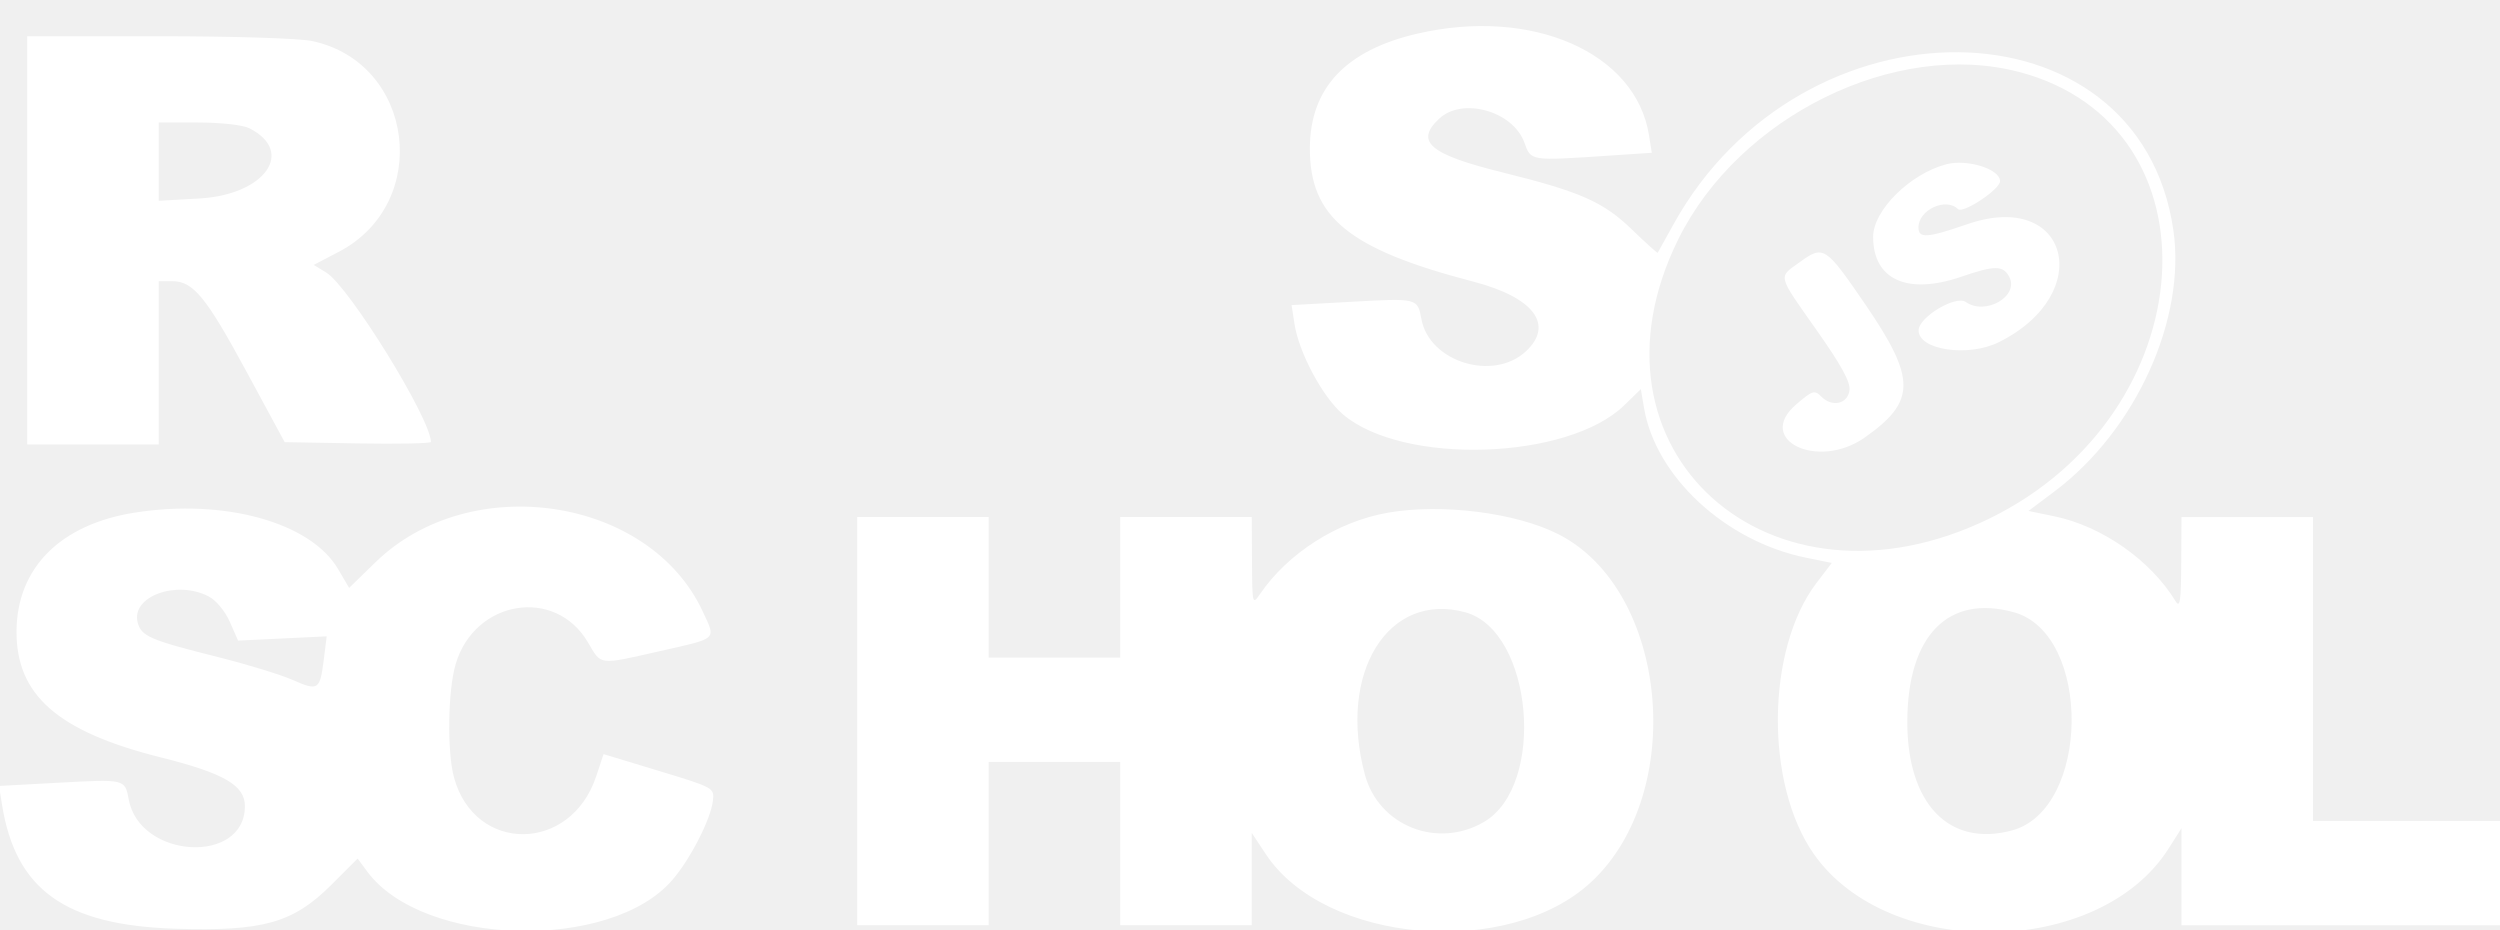
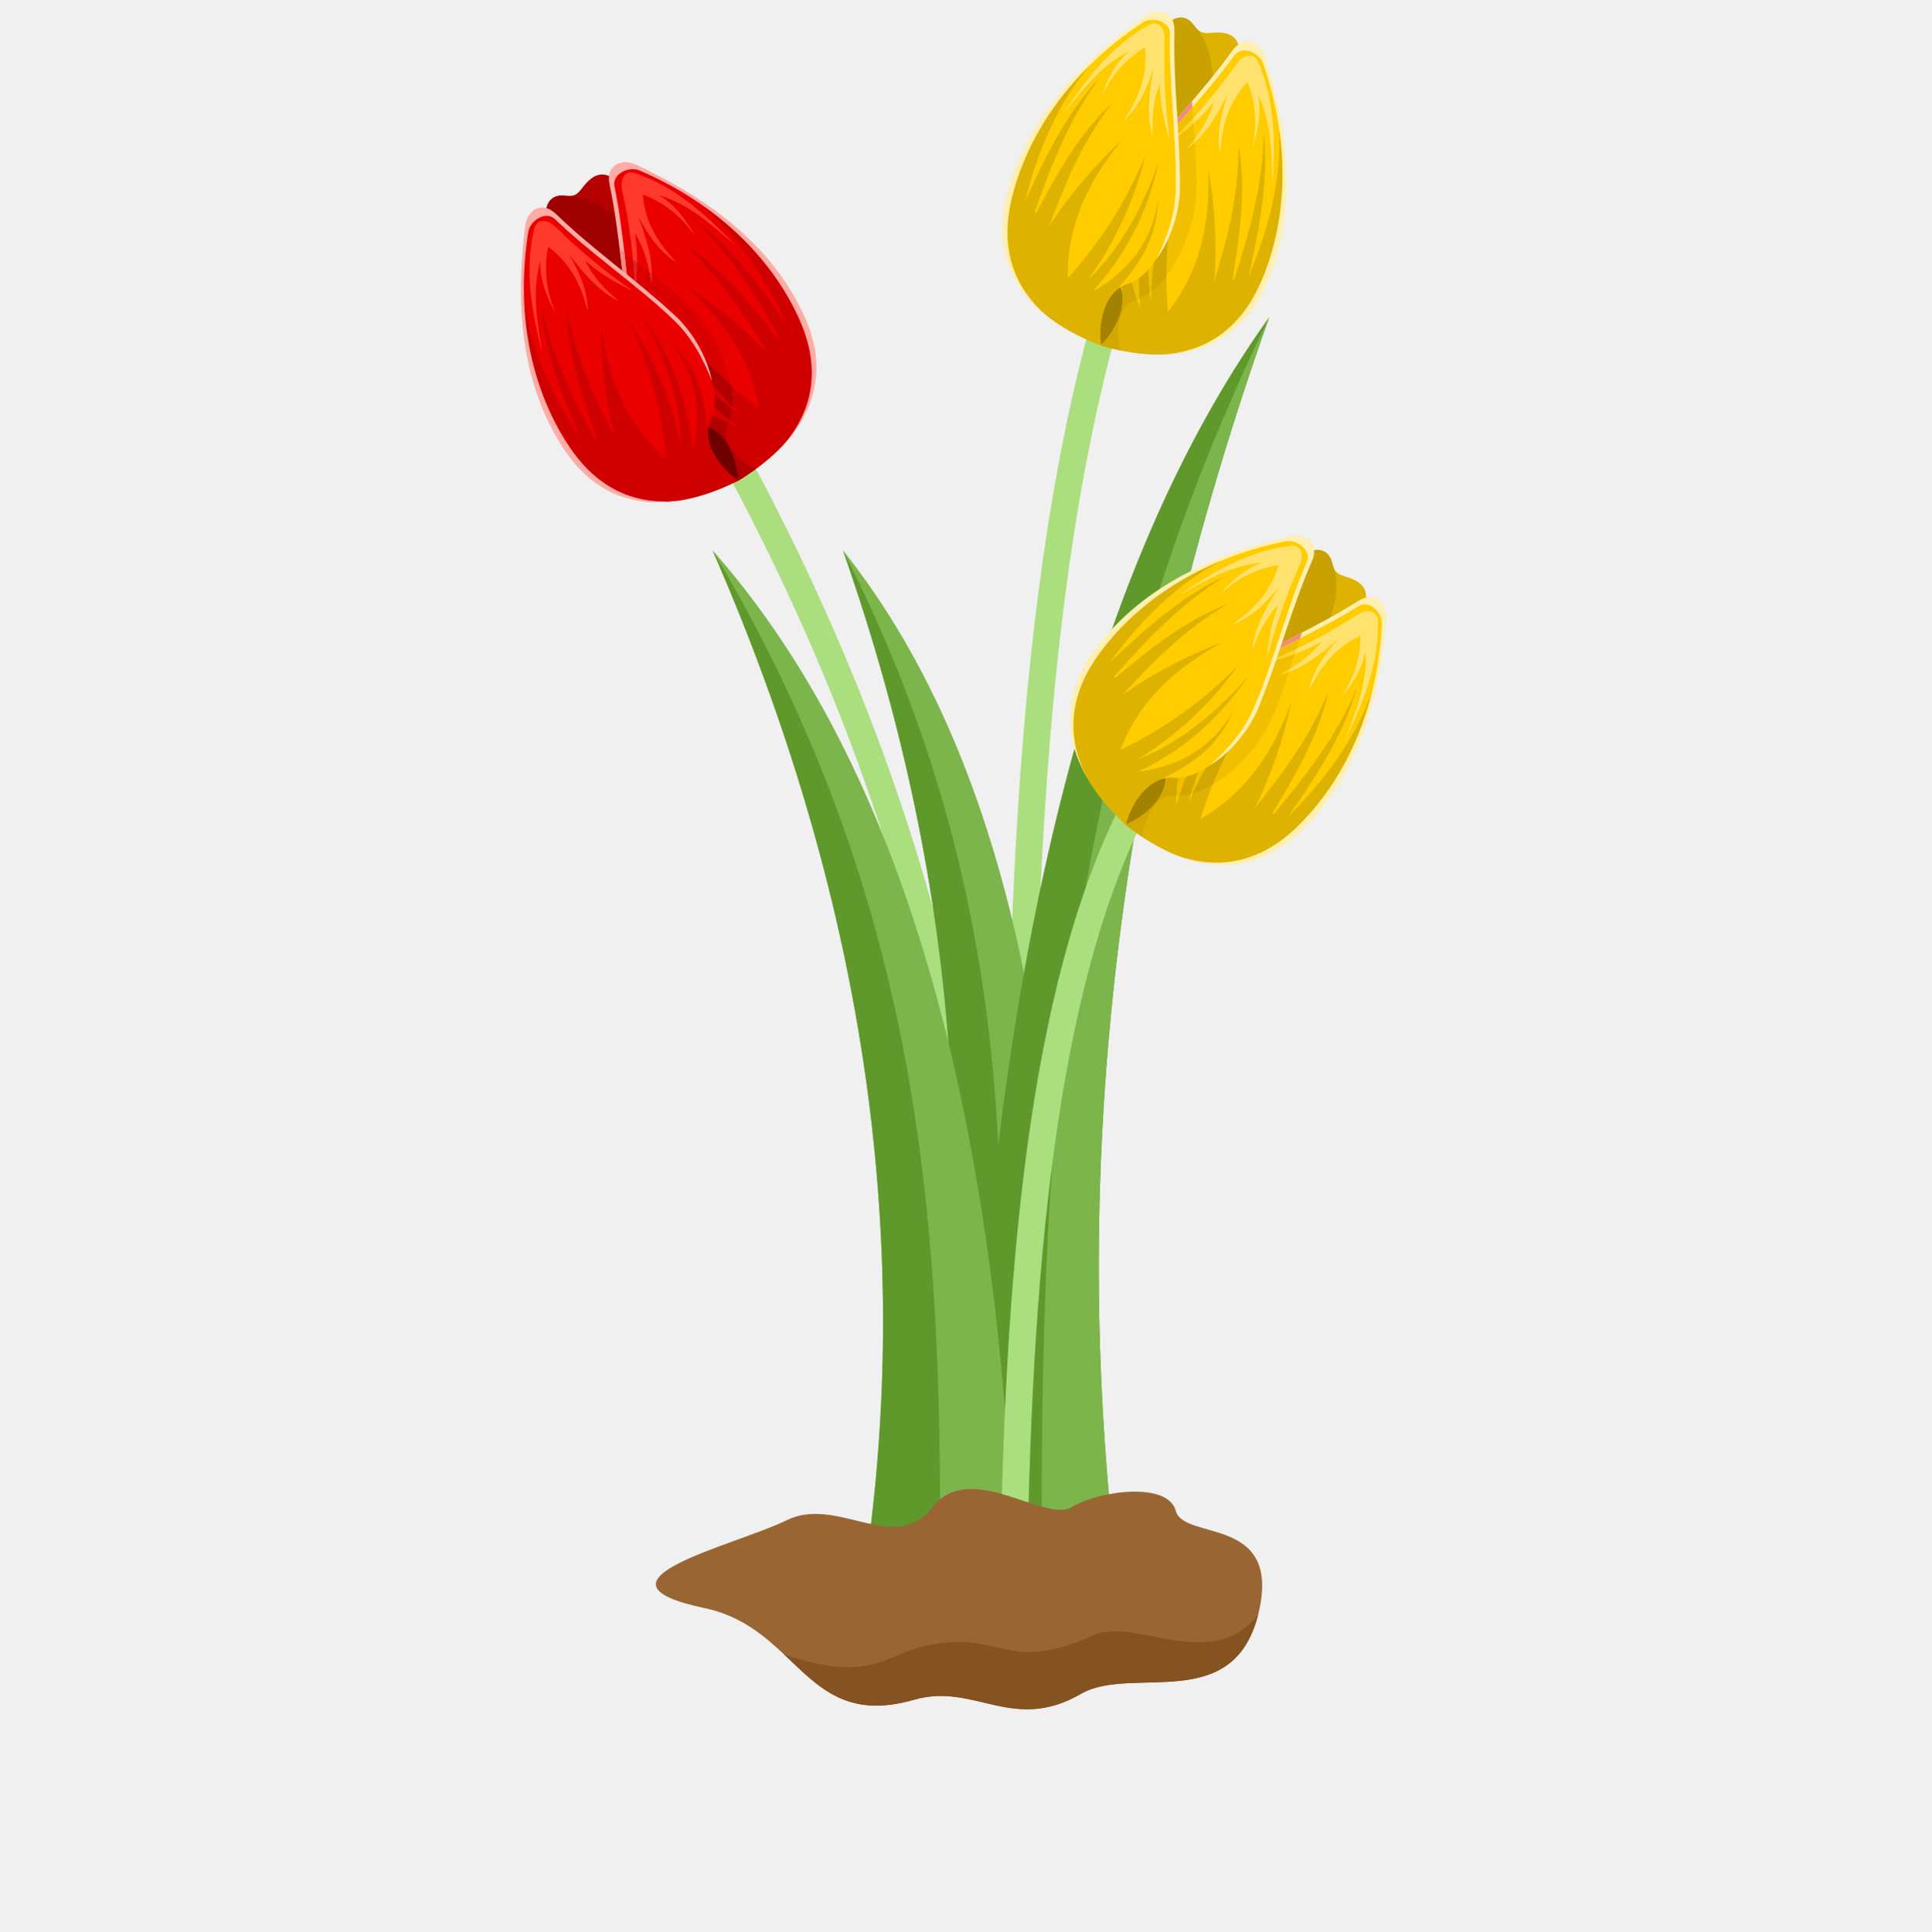
- <svg xmlns="http://www.w3.org/2000/svg" version="1.1" width="242" height="90" viewBox="0 0 242 90">
-   <path fill="#fff" d="M137.197 3.257c-6.927 1.609-10.367 5.259-10.401 11.036-0.039 6.727 3.729 9.816 15.812 12.966 5.873 1.53 7.869 4.182 5.091 6.758-3.153 2.922-9.323 1.027-10.1-3.105-0.385-2.062-0.366-2.056-6.837-1.696l-5.735 0.318 0.276 1.806c0.425 2.784 2.722 7.082 4.68 8.758 5.802 4.964 21.78 4.455 27.25-0.872l1.6-1.558 0.307 1.811c1.125 6.663 7.892 12.923 15.677 14.504l2.5 0.509-1.477 1.935c-4.874 6.384-5.012 19.44-0.276 26.221 7.248 10.375 27.644 10.074 34.355-0.506l1.249-1.969v9.391h31.61v-10.097h-18.878v-29.416h-12.732l-0.025 4.5c-0.022 3.676-0.121 4.343-0.548 3.642-2.419-3.968-7.13-7.265-11.748-8.218l-2.489-0.515 2.526-1.898c7.858-5.906 12.752-16.681 11.495-25.307-3.305-22.669-35.958-23.020-48.395-0.523-0.802 1.448-1.485 2.68-1.519 2.737s-1.153-0.956-2.489-2.247c-2.77-2.683-4.995-3.665-12.558-5.538-7.037-1.744-8.477-2.967-6.112-5.192 2.25-2.115 7.149-0.745 8.252 2.309 0.647 1.789 0.529 1.772 8.010 1.277l4.326-0.287-0.276-1.724c-1.277-7.987-11.329-12.386-22.424-9.807zM2.635 23.268v19.755h12.732v-15.806h1.294c2.042 0 3.277 1.502 7.214 8.781l3.682 6.803 7.079 0.121c3.893 0.067 7.076 0.003 7.076-0.141 0-2.225-7.934-15.064-10.136-16.402l-1.207-0.734 2.436-1.274c9.031-4.728 7.321-18.273-2.576-20.396-1.249-0.267-7.574-0.467-14.884-0.467h-12.71v19.755zM195.401 6.952c19.87 5.186 18.051 33.064-2.824 43.242-21.268 10.37-40.222-6.654-30.113-27.045 5.898-11.897 20.984-19.316 32.934-16.194zM24.14 12.417c4.472 2.261 1.505 6.435-4.829 6.795l-3.943 0.225v-7.585l3.842 0.006c2.199 0.003 4.306 0.242 4.93 0.557zM188.373 15.91c-3.496 0.928-7.051 4.461-7.054 7.009-0.006 4.163 3.322 5.664 8.558 3.862 3.203-1.102 4.019-1.102 4.612 0.003 1.004 1.879-2.287 3.794-4.207 2.447-0.965-0.675-4.523 1.454-4.559 2.728-0.056 1.918 4.798 2.644 7.771 1.162 9.442-4.705 6.761-14.805-3.032-11.427-3.915 1.35-4.756 1.409-4.756 0.323 0-1.704 2.663-2.936 3.825-1.775 0.475 0.475 4.075-1.912 4.075-2.703 0-1.181-3.189-2.177-5.237-1.631zM174.201 25.383c-2.095 1.516-2.194 1.122 1.648 6.576 2.365 3.355 3.274 5.012 3.184 5.797-0.157 1.342-1.662 1.699-2.72 0.644-0.672-0.672-0.847-0.619-2.438 0.745-4.019 3.443 2.090 6.398 6.629 3.209 4.987-3.504 4.995-5.678 0.037-12.918-3.845-5.617-4.022-5.729-6.342-4.050zM13.044 49.621c-7.183 1.133-11.388 5.333-11.444 11.43-0.056 6.221 3.977 9.765 13.967 12.265 6.123 1.533 8.139 2.703 8.139 4.719 0 5.678-10.164 5.11-11.239-0.627-0.377-2.002-0.329-1.991-6.812-1.64l-5.749 0.312 0.287 1.8c1.311 8.252 6.109 11.686 16.799 12.021 8.477 0.264 11.391-0.557 15.092-4.258l2.534-2.534 0.931 1.257c5.386 7.284 23.58 7.774 29.554 0.793 1.747-2.039 3.707-5.881 3.907-7.65 0.141-1.246 0.101-1.268-5.223-2.883l-5.363-1.628-0.72 2.166c-2.453 7.383-11.714 7.467-13.748 0.127-0.692-2.495-0.608-8.454 0.157-11.022 1.845-6.207 9.638-7.481 12.8-2.090 1.319 2.25 0.965 2.208 6.95 0.855 5.698-1.288 5.453-1.060 4.154-3.859-5.153-11.087-22.475-13.688-31.66-4.759l-2.562 2.492-1.063-1.814c-2.649-4.523-11.005-6.846-19.682-5.473zM134.342 49.632c-4.863 0.844-9.667 3.904-12.381 7.883-0.726 1.066-0.745 0.979-0.768-3.187l-0.023-4.281h-12.732v13.61h-12.732v-13.61h-12.732v39.513h12.732v-15.806h12.732v15.806h12.732v-8.933l1.375 2.073c5.721 8.634 23.414 10.15 31.466 2.694 9.318-8.626 7.49-28.249-3.136-33.671-4.101-2.093-11.298-3.004-16.535-2.095zM20.183 57.727c0.734 0.38 1.595 1.409 2.062 2.467l0.802 1.817 8.578-0.413-0.281 2.239c-0.371 2.962-0.537 3.074-2.998 1.986-1.159-0.512-4.402-1.505-7.211-2.211-6.646-1.665-7.473-2.022-7.813-3.375-0.63-2.503 3.766-4.112 6.865-2.509zM141.871 59.279c6.502 1.806 7.819 16.729 1.789 20.278-4.503 2.649-10.201 0.394-11.537-4.57-2.655-9.863 2.264-17.786 9.748-15.708zM194.951 59.268c7.554 2.098 7.4 19.074-0.191 21.119-6.103 1.642-10.164-2.599-10.133-10.581 0.034-8.294 3.963-12.305 10.325-10.536z" />
+ <svg xmlns="http://www.w3.org/2000/svg" version="1.1" id="svg4158" xml:space="preserve" width="1066.667" height="1066.667" viewBox="0 0 1066.667 1066.667">
+   <defs id="defs4162">
+     <clipPath clipPathUnits="userSpaceOnUse" id="clipPath4172">
+       <path d="M 0,800 H 800 V 0 H 0 Z" id="path4170" />
+     </clipPath>
+   </defs>
+   <g id="g4164" transform="matrix(1.333333,0,0,-1.333333,0,1066.667)">
+     <g id="g4166">
+       <g id="g4168" clip-path="url(#clipPath4172)">
+         <path d="m 308.34,614.706 c 48.142,-88.743 75.327,-168.978 91.243,-244.718 15.885,-75.597 20.497,-146.582 23.531,-217.067 l -11.143,-0.481 c -3.013,69.981 -7.59,140.434 -23.316,215.277 -15.699,74.704 -42.551,153.917 -90.148,241.658 z" style="fill:#abde7e;fill-opacity:1;fill-rule:evenodd;stroke:none" id="path4174" />
+         <path d="M 466.539,676.975 C 429.607,554.229 428.518,398.024 427.614,268.601 c -0.294,-42.284 -0.57,-81.727 -2.049,-116.115 l -11.147,0.48 c 1.484,34.472 1.759,73.665 2.053,115.68 0.908,130.208 2.004,287.363 39.361,411.519 z" style="fill:#abde7e;fill-opacity:1;fill-rule:evenodd;stroke:none" id="path4176" />
+         <path d="m 376.818,153.312 c 31.016,136.445 22.509,275.964 -27.643,418.726 71.698,-89.988 98.063,-233.689 88.744,-419.675 -20.367,0.318 -40.733,0.633 -61.101,0.949" style="fill:#7cb54b;fill-opacity:1;fill-rule:evenodd;stroke:none" id="path4178" />
+         <path d="m 376.818,153.312 c 31.016,136.445 22.509,275.964 -27.643,418.726 75.642,-147.869 70.426,-284.042 58.192,-419.199 z" style="fill:#5f992c;fill-opacity:1;fill-rule:evenodd;stroke:none" id="path4180" />
+         <path d="m 462.141,153.53 c -19.284,167.86 1.225,339.505 63.653,515.137 C 446.356,557.96 407.634,381.17 400.957,152.363 c 20.397,0.389 40.79,0.779 61.184,1.167" style="fill:#5f992c;fill-opacity:1;fill-rule:evenodd;stroke:none" id="path4182" />
+         <path d="m 462.141,153.53 c -19.284,167.86 1.225,339.505 63.653,515.137 C 437.436,486.753 430.942,319.227 431.55,152.946 Z" style="fill:#7cb54b;fill-opacity:1;fill-rule:evenodd;stroke:none" id="path4184" />
+         <path d="m 358.821,153.312 c 19.283,136.445 -1.223,275.964 -63.654,418.726 79.437,-89.988 118.161,-233.689 124.835,-419.675 -20.394,0.318 -40.787,0.633 -61.181,0.949" style="fill:#7cb54b;fill-opacity:1;fill-rule:evenodd;stroke:none" id="path4186" />
+         <path d="m 358.821,153.312 c 19.283,136.445 -1.223,275.964 -63.654,418.726 88.361,-147.869 94.852,-284.042 94.245,-419.199 z" style="fill:#5f992c;fill-opacity:1;fill-rule:evenodd;stroke:none" id="path4188" />
+         <path d="m 483.302,789.513 c -0.059,0.632 6.36,7.051 11.461,-0.21 3.419,-4.87 6.11,-2.11 12.002,-2.935 9.107,-1.276 6.593,-11.728 6.704,-15.15 0.185,-5.834 -3.61,-20.594 -7.902,-24.661 -3.929,-3.723 -18.342,-12.817 -22.921,-5.448 -5.902,9.504 -8.913,18.53 -5.323,29.198 1.816,5.392 2.33,6.937 5.133,11.716 0.88,1.502 0.953,6.285 0.846,7.49" style="fill:#deb200;fill-opacity:1;fill-rule:evenodd;stroke:none" id="path4190" />
+         <path d="m 483.302,789.513 c -0.059,0.632 6.36,7.051 11.461,-0.21 0.438,-0.626 0.864,-1.125 1.288,-1.522 v -10e-4 c 7.167,-8.535 6.335,-21.525 6.989,-33.687 -5.755,-1.78 -11.513,-3.562 -17.268,-5.343 l -9.746,16.096 c 0.243,1.778 0.668,3.594 1.297,5.461 1.816,5.392 2.33,6.937 5.133,11.716 0.88,1.502 0.953,6.285 0.846,7.49" style="fill:#c9a100;fill-opacity:1;fill-rule:evenodd;stroke:none" id="path4192" />
+         <path d="m 456.042,656.868 -5.741,5.773 c 0.005,1.764 0.181,1.709 0.798,3.854 l 9.773,29.077 15.023,-13.168 -10.852,-23.85 z" style="fill:#a38200;fill-opacity:1;fill-rule:evenodd;stroke:none" id="path4194" />
+         <path d="m 455.936,656.898 c 5.33,4.697 13.322,18.111 6.637,27.141 -6.721,9.076 -2.51,31.305 7.515,44.605 13.937,18.489 28.115,30.903 39.495,48.432 4.005,6.169 12.576,4.026 14.45,-1.989 8.719,-27.975 13.391,-59.745 -0.255,-91.839 -14.442,-33.966 -44.036,-33.211 -67.842,-26.35" style="fill:#ffcc00;fill-opacity:1;fill-rule:evenodd;stroke:none" id="path4196" />
+         <path d="m 455.936,656.898 c 5.33,4.697 13.322,18.111 6.637,27.141 -6.721,9.076 -2.51,31.305 7.515,44.605 8.048,10.675 16.177,19.327 23.8,28.106 0.775,-11.401 1.826,-22.701 1.787,-34.246 -0.018,-5.479 -0.945,-11.032 -2.457,-16.29 -3.316,-11.509 -11.462,-27.257 -23.867,-30.881 -5.534,-1.615 -6.872,-12.384 -5.931,-17.036 l 0.691,-3.431 c -2.776,0.575 -5.512,1.266 -8.175,2.032" style="fill:#f0c000;fill-opacity:1;fill-rule:evenodd;stroke:none" id="path4198" />
+         <path d="m 455.936,656.898 c 4.102,3.615 9.782,12.396 9.128,20.366 0.007,0.005 -0.085,0.809 -0.096,0.884 -1.557,14.13 -0.802,28.136 9.109,41.648 -9.018,-15.617 -8.564,-31.441 -1.709,-47.403 -1.85,18.664 0.866,38.308 10.508,59.435 -7.012,-22.006 -8.775,-40.735 -6.082,-56.677 0.351,18.431 4.156,37.029 12.296,55.835 -5.751,-21.093 -6.813,-40.982 -5.27,-60.2 14.044,17.868 17.472,37.834 16.726,59.343 2.709,-15.686 3.694,-31.366 2.41,-47.04 5.41,18.131 10.331,36.457 10.126,56.814 3.196,-18.894 0.483,-37.389 -2.56,-55.863 0.301,0.149 0.599,0.297 0.9,0.446 6.144,19.672 11.975,39.451 12.088,61.155 2.185,-21.337 -2.042,-40.849 -6.318,-60.348 7.987,19.186 13.701,39.137 12.704,61.346 l 1.207,-2.277 c 2.67,-19.602 1.53,-40.29 -7.325,-61.114 -14.442,-33.966 -44.036,-33.211 -67.842,-26.35" style="fill:#deb200;fill-opacity:1;fill-rule:evenodd;stroke:none" id="path4200" />
+         <path d="m 476.933,679.326 c 0.81,17.065 4.63,34.273 12.157,51.66 -4.274,-15.674 -5.957,-30.684 -5.907,-45.247 -1.87,-2.43 -3.955,-4.625 -6.25,-6.413 m -4.887,-2.989 c 1.474,0.668 2.879,1.506 4.214,2.482 -1.861,15.128 0.136,32.669 6.616,53.009 -8.965,-19.644 -11.941,-38.006 -10.83,-55.491 m -16.11,-19.439 c 4.102,3.615 9.782,12.396 9.128,20.366 0.007,0.005 -0.085,0.809 -0.096,0.884 -1.557,14.13 -0.802,28.136 9.109,41.648 -8.361,-14.477 -8.58,-29.133 -3.105,-43.911 -0.534,-0.207 -1.073,-0.392 -1.621,-0.552 -5.534,-1.615 -6.872,-12.384 -5.931,-17.036 l 0.691,-3.431 c -2.776,0.575 -5.512,1.266 -8.175,2.032" style="fill:#d1a700;fill-opacity:1;fill-rule:evenodd;stroke:none" id="path4202" />
+         <path d="m 459.404,699.497 c 0.059,9.789 4.122,21.329 10.208,29.4 13.936,18.49 28.619,32.977 40.775,49.977 5.178,7.241 11.776,3.539 13.65,-2.478 8.719,-27.973 14.379,-61.638 0.733,-93.73 -9.698,-22.808 -27.217,-29.376 -44.237,-29.537 16.209,0.592 32.272,8.328 41.706,29.809 10.562,24.05 13.089,56.152 0.921,90.9 -1.571,4.485 -8.747,7.441 -11.833,3.177 -12.434,-17.185 -27.503,-31.684 -40.505,-49.347 -6.643,-9.026 -9.561,-18.821 -11.418,-28.171" style="fill:#ffefb0;fill-opacity:1;fill-rule:evenodd;stroke:none" id="path4204" />
+         <path d="m 459.404,699.497 c 0.059,9.789 4.122,21.329 10.208,29.4 8.023,10.645 16.291,19.962 24.185,29.195 0.056,-0.831 0.112,-1.661 0.169,-2.49 -7.81,-9.005 -15.806,-17.964 -23.144,-27.934 -6.643,-9.026 -9.561,-18.821 -11.418,-28.171" style="fill:#f28a83;fill-opacity:1;fill-rule:evenodd;stroke:none" id="path4206" />
+         <path d="m 456.144,656.829 c -1.406,6.962 0.34,22.479 11.124,25.629 10.84,3.167 20.926,23.417 20.985,40.072 0.078,23.154 -3.706,41.616 -2.172,62.458 0.54,7.334 -7.584,10.809 -12.715,7.151 -23.858,-17.009 -46.789,-39.488 -55.326,-73.301 -9.034,-35.786 14.995,-53.08 38.104,-62.009" style="fill:#ffcc00;fill-opacity:1;fill-rule:evenodd;stroke:none" id="path4208" />
+         <path d="m 527.197,723.598 c 0.817,16.972 1.372,33.871 -6.03,50.758 -2.015,4.599 -6.62,2.446 -8.651,-0.461 -8.133,-11.639 -18.023,-23.234 -27.055,-32.125 5.805,4.098 12.269,9.392 17.233,15.939 -1.955,-7.403 -6.205,-13.631 -10.652,-19.03 7.686,5.662 12.293,14.129 16.767,22.719 -3.063,-8.369 -4.802,-16.597 -3.365,-24.48 0.708,10.217 3.01,20.18 11.319,29.176 3.639,-9.094 4.043,-18.317 1.94,-27.642 2.364,7.344 4.001,14.754 2.313,22.461 6.041,-12.261 5.617,-24.81 6.181,-37.315" style="fill:#ffe26e;fill-opacity:1;fill-rule:evenodd;stroke:none" id="path4210" />
+         <path d="m 494.914,742.35 c -0.934,-1.267 -1.897,-2.489 -2.872,-3.671 1.037,0.765 2.021,1.581 2.952,2.441 -0.026,0.41 -0.054,0.82 -0.08,1.23 m -0.62,8.682 0.157,-2.159 c -2.979,-2.676 -6.068,-5.041 -8.99,-7.103 2.885,2.84 5.856,5.956 8.833,9.262" style="fill:#ffd426;fill-opacity:1;fill-rule:evenodd;stroke:none" id="path4212" />
+         <path d="m 456.144,656.829 c -1.081,5.359 -0.295,15.786 5.042,21.741 0,0.009 0.559,0.591 0.613,0.645 9.782,10.314 17.651,21.924 17.926,38.681 -2.259,-17.894 -12.188,-30.223 -27.299,-38.791 12.758,13.747 22.47,31.037 27.567,53.693 -7.722,-21.766 -17.64,-37.751 -29.426,-48.819 10.865,14.891 19.079,32.005 23.968,51.907 -8.176,-20.279 -19.353,-36.762 -32.205,-51.135 -0.382,22.724 8.961,40.697 22.562,57.379 -11.643,-10.857 -21.909,-22.75 -30.364,-36.011 6.655,17.714 13.815,35.286 26.29,51.375 -13.97,-13.117 -22.996,-29.487 -31.741,-46.041 -0.148,0.299 -0.298,0.599 -0.447,0.9 7.003,19.383 14.316,38.663 27.351,56.016 -14.642,-15.673 -23.074,-33.77 -31.458,-51.885 5.24,20.11 12.75,39.456 26.976,56.542 l -2.339,-1.084 c -13.981,-13.998 -25.583,-31.165 -31.12,-53.104 -9.034,-35.786 14.995,-53.08 38.104,-62.009" style="fill:#deb200;fill-opacity:1;fill-rule:evenodd;stroke:none" id="path4214" />
+         <path d="m 479.137,692.855 c 5.874,7.833 9.613,19.48 9.648,29.589 0.079,23.155 -2.855,43.57 -2.259,64.461 0.255,8.898 -7.24,9.938 -12.369,6.281 -23.858,-17.009 -48.721,-40.401 -57.259,-74.213 -6.068,-24.029 3.917,-39.854 17.375,-50.275 -12.552,10.274 -20.669,26.147 -15.194,48.961 6.13,25.544 23.525,52.64 54.231,72.958 3.963,2.622 11.465,0.637 11.344,-4.624 -0.488,-21.208 2.747,-41.867 2.423,-63.796 -0.164,-11.207 -3.763,-20.773 -7.94,-29.342" style="fill:#ffefb0;fill-opacity:1;fill-rule:evenodd;stroke:none" id="path4216" />
+         <path d="m 440.331,752.835 c 9.611,14.012 19.389,27.808 35.495,36.782 4.385,2.444 6.751,-2.055 6.612,-5.598 -0.561,-14.188 0.306,-29.404 2.124,-41.948 -2.147,6.775 -4.094,14.901 -4.089,23.117 -2.918,-7.08 -3.301,-14.609 -3.022,-21.598 -2.699,9.157 -1.249,18.687 0.385,28.233 -2.624,-8.517 -6.214,-16.122 -12.123,-21.533 5.613,8.568 9.802,17.895 8.626,30.082 -8.397,-5.042 -14.297,-12.143 -18.261,-20.842 2.56,7.279 5.736,14.17 11.74,19.288 -12.224,-6.113 -19.475,-16.365 -27.487,-25.983" style="fill:#ffe26e;fill-opacity:1;fill-rule:evenodd;stroke:none" id="path4218" />
+         <path d="m 226.396,710.581 c -0.506,0.383 -0.906,9.452 7.893,8.31 5.9,-0.766 5.682,3.083 10.268,6.87 7.091,5.857 13.104,-3.054 15.701,-5.284 4.431,-3.802 12.754,-16.568 12.856,-22.479 0.093,-5.412 -2.931,-22.186 -11.459,-20.585 -10.997,2.064 -19.685,5.938 -25.132,15.789 -2.749,4.978 -3.542,6.402 -5.174,11.697 -0.514,1.664 -3.992,4.947 -4.953,5.682" style="fill:#b50000;fill-opacity:1;fill-rule:evenodd;stroke:none" id="path4220" />
+         <path d="m 226.396,710.581 c -0.506,0.383 -0.906,9.452 7.893,8.31 0.758,-0.099 1.413,-0.12 1.992,-0.076 v -0.001 c 11.135,-0.478 20.157,-9.861 29.567,-17.592 -2.573,-5.449 -5.144,-10.897 -7.719,-16.346 l -18.452,3.681 c -1.148,1.38 -2.198,2.921 -3.154,4.645 -2.749,4.978 -3.542,6.402 -5.174,11.697 -0.514,1.664 -3.992,4.947 -4.953,5.682" style="fill:#a10000;fill-opacity:1;fill-rule:evenodd;stroke:none" id="path4222" />
+         <path d="m 305.824,600.904 -8.133,-0.336 c -1.298,1.197 -1.136,1.288 -2.303,3.192 l -14.848,26.842 19.857,2.189 10.262,-24.108 z" style="fill:#6e0000;fill-opacity:1;fill-rule:evenodd;stroke:none" id="path4224" />
+         <path d="m 305.731,600.848 c 0.134,7.101 -4.363,22.054 -15.537,23.221 -11.232,1.172 -24.785,19.287 -27.826,35.663 -4.225,22.765 -3.808,41.606 -9.054,61.835 -1.845,7.12 5.522,11.995 11.226,9.315 26.521,-12.458 53.108,-30.465 67.567,-62.201 15.3,-33.587 -5.241,-54.907 -26.376,-67.833" style="fill:#eb0000;fill-opacity:1;fill-rule:evenodd;stroke:none" id="path4226" />
+         <path d="m 305.731,600.848 c 0.134,7.101 -4.363,22.054 -15.537,23.221 -11.232,1.172 -24.785,19.287 -27.826,35.663 -2.438,13.145 -3.333,24.982 -4.66,36.532 8.935,-7.125 17.978,-13.98 26.467,-21.805 4.029,-3.713 7.5,-8.146 10.357,-12.813 6.25,-10.216 12.364,-26.859 6.661,-38.457 -2.547,-5.17 4.495,-13.427 8.559,-15.877 l 2.999,-1.806 c -2.299,-1.661 -4.655,-3.213 -7.02,-4.658" style="fill:#db0000;fill-opacity:1;fill-rule:evenodd;stroke:none" id="path4228" />
+         <path d="m 305.731,600.848 c 0.104,5.466 -2.537,15.584 -8.856,20.485 0,0.009 -0.655,0.482 -0.718,0.525 -11.472,8.395 -21.295,18.406 -24.567,34.842 5.427,-17.199 17.405,-27.549 33.808,-33.27 -15.016,11.238 -27.67,26.508 -36.743,47.884 11.496,-20.03 24.12,-33.978 37.699,-42.757 -13.359,12.703 -24.507,28.068 -32.881,46.772 11.674,-18.485 25.628,-32.699 40.843,-44.536 -3.696,22.424 -16.108,38.434 -32.475,52.408 13.398,-8.595 25.631,-18.456 36.322,-29.988 -9.719,16.235 -19.914,32.24 -35.069,45.834 16.095,-10.401 27.907,-24.89 39.478,-39.609 0.091,0.322 0.186,0.643 0.277,0.964 -10.362,17.817 -21.012,35.472 -36.945,50.21 17.214,-12.795 28.751,-29.09 40.247,-45.409 -8.757,18.846 -19.616,36.532 -36.67,50.794 l 2.494,-0.647 c 16.263,-11.267 30.753,-26.078 40.132,-46.669 15.3,-33.587 -5.241,-54.907 -26.376,-67.833" style="fill:#cf0000;fill-opacity:1;fill-rule:evenodd;stroke:none" id="path4230" />
+         <path d="m 303.367,631.48 c 0.23,2.9 0.022,5.918 -0.51,8.939 -10.776,9.796 -20.709,21.174 -29.384,34.91 7.741,-17.291 17.856,-31.729 29.894,-43.849 m -1.094,-5.624 c 0.502,1.539 0.831,3.14 1.012,4.785 -12.414,8.842 -24.003,22.159 -34.63,40.673 8.435,-19.876 19.968,-34.471 33.618,-45.458 m 3.458,-25.008 c 0.104,5.466 -2.537,15.584 -8.856,20.485 0,0.009 -0.655,0.482 -0.718,0.525 -11.472,8.395 -21.295,18.406 -24.567,34.842 5.032,-15.943 15.693,-26 30.29,-31.942 -0.207,-0.532 -0.437,-1.056 -0.687,-1.569 -2.547,-5.17 4.495,-13.427 8.559,-15.877 l 2.999,-1.806 c -2.299,-1.661 -4.655,-3.213 -7.02,-4.658" style="fill:#b00000;fill-opacity:1;fill-rule:evenodd;stroke:none" id="path4232" />
+         <path d="m 276.654,632.171 c -7.182,6.653 -12.948,17.442 -14.794,27.381 -4.225,22.764 -4.997,43.377 -9.328,63.821 -1.844,8.71 5.341,11.076 11.044,8.397 26.521,-12.458 55.173,-31.017 69.63,-62.753 10.274,-22.55 3.289,-39.909 -8.086,-52.573 10.509,12.356 15.651,29.428 6.175,50.89 -10.607,24.033 -32.579,47.573 -66.424,62.061 -4.371,1.87 -11.394,-1.428 -10.333,-6.583 4.279,-20.776 4.8,-41.68 9.046,-63.197 2.173,-10.997 7.425,-19.762 13.07,-27.444" style="fill:#ffaca6;fill-opacity:1;fill-rule:evenodd;stroke:none" id="path4234" />
+         <path d="m 276.654,632.171 c -7.182,6.653 -12.948,17.442 -14.794,27.381 -2.434,13.105 -3.719,25.495 -5.202,37.553 0.648,-0.521 1.301,-1.04 1.949,-1.557 1.371,-11.841 2.581,-23.789 4.977,-35.933 2.173,-10.997 7.425,-19.762 13.07,-27.444" style="fill:#f28a83;fill-opacity:1;fill-rule:evenodd;stroke:none" id="path4236" />
+         <path d="m 305.922,600.954 c -6.082,3.665 -16.348,15.431 -11.39,25.511 4.984,10.134 -3.143,31.249 -15.388,42.537 -17.025,15.693 -33.198,25.366 -47.536,40.571 -5.044,5.352 -13.092,1.707 -13.859,-4.547 -3.564,-29.083 -2.469,-61.177 16.708,-90.305 20.294,-30.828 49.273,-24.783 71.465,-13.767" style="fill:#eb0000;fill-opacity:1;fill-rule:evenodd;stroke:none" id="path4238" />
+         <path d="m 304.655,698.448 c -11.969,12.063 -24.059,23.884 -41.511,29.827 -4.753,1.618 -6.274,-3.233 -5.503,-6.692 3.093,-13.858 4.967,-28.983 5.427,-41.65 0.899,7.05 1.357,15.392 -0.119,23.476 4.139,-6.442 5.864,-13.782 6.841,-20.708 1.016,9.492 -2.119,18.608 -5.436,27.708 4.108,-7.91 9.002,-14.748 15.784,-19.013 -7.055,7.424 -12.849,15.849 -13.875,28.05 9.163,-3.456 16.241,-9.384 21.698,-17.233 -3.82,6.704 -8.18,12.914 -15.005,16.873 13.121,-3.824 22.092,-12.61 31.699,-20.638" style="fill:#ff392b;fill-opacity:1;fill-rule:evenodd;stroke:none" id="path4240" />
+         <path d="m 269.024,687.298 c 0.32,-0.256 0.64,-0.513 0.96,-0.77 0.004,-1.269 -0.056,-2.545 -0.194,-3.827 -0.212,1.517 -0.463,3.054 -0.766,4.597 m -6.825,5.406 1.699,-1.343 c -0.039,-4.004 -0.378,-7.88 -0.83,-11.428 -0.147,4.046 -0.439,8.343 -0.869,12.771" style="fill:#e02121;fill-opacity:1;fill-rule:evenodd;stroke:none" id="path4242" />
+         <path d="m 305.922,600.954 c -4.682,2.82 -11.842,10.442 -12.63,18.4 -0.007,0.004 -0.059,0.811 -0.061,0.887 -1.003,14.18 -4.253,27.823 -16.426,39.341 11.671,-13.748 14.061,-29.396 10.175,-46.329 -1.523,18.694 -7.715,37.531 -20.988,56.591 10.839,-20.395 15.933,-38.503 16.138,-54.67 -3.643,18.069 -10.722,35.683 -22.101,52.727 9.439,-19.721 14.049,-39.097 15.972,-58.281 -17.018,15.063 -23.968,34.09 -27.089,55.386 0.147,-15.918 1.988,-31.523 6.06,-46.712 -8.574,16.869 -16.698,34.017 -20.143,54.082 0.242,-19.162 6.224,-36.873 12.526,-54.501 -0.319,0.092 -0.644,0.185 -0.963,0.277 -9.57,18.253 -18.851,36.666 -22.849,57.998 1.673,-21.382 9.328,-39.82 17.026,-58.237 -11.295,17.444 -20.491,36.047 -23.488,58.076 l -0.778,-2.456 c 0.881,-19.764 5.712,-39.913 18.154,-58.812 20.294,-30.828 49.273,-24.783 71.465,-13.767" style="fill:#cf0000;fill-opacity:1;fill-rule:evenodd;stroke:none" id="path4244" />
+         <path d="m 294.877,642.241 c -1.811,9.621 -7.877,20.244 -15.31,27.096 -17.024,15.693 -34.066,27.314 -49.069,41.861 -6.394,6.196 -12.22,1.371 -12.987,-4.883 -3.564,-29.083 -3.102,-63.218 16.075,-92.346 13.627,-20.7 32.041,-24.023 48.815,-21.132 -16.054,-2.321 -33.243,2.41 -46.375,21.854 -14.701,21.769 -22.94,52.897 -17.193,89.264 0.742,4.694 7.273,8.888 11.073,5.246 15.312,-14.681 32.734,-26.243 48.689,-41.29 8.156,-7.69 12.781,-16.805 16.282,-25.67" style="fill:#ffaca6;fill-opacity:1;fill-rule:evenodd;stroke:none" id="path4246" />
+         <path d="m 224.433,654.118 c -3.847,16.552 -7.417,33.079 -3.164,51.018 1.159,4.885 6.075,3.593 8.595,1.096 10.087,-9.993 21.896,-19.628 32.374,-26.756 -6.445,2.991 -13.754,7.041 -19.812,12.592 3.253,-6.932 8.548,-12.297 13.89,-16.812 -8.576,4.191 -14.627,11.697 -20.566,19.348 4.512,-7.687 7.698,-15.469 7.698,-23.483 -2.529,9.926 -6.579,19.313 -16.365,26.675 -1.95,-9.598 -0.696,-18.744 3.045,-27.542 -3.642,6.803 -6.581,13.799 -6.3,21.684 -3.745,-13.145 -1.08,-25.415 0.605,-37.82" style="fill:#ff392b;fill-opacity:1;fill-rule:evenodd;stroke:none" id="path4248" />
+         <path d="M 478.015,468.95 C 458.49,433.356 445.939,386.766 437.986,332.97 429.968,278.737 426.633,217.376 425.565,152.64 l -11.147,0.174 c 1.08,65.308 4.438,127.174 12.509,181.772 8.137,55.033 21.077,102.877 41.298,139.739 z" style="fill:#abde7e;fill-opacity:1;fill-rule:evenodd;stroke:none" id="path4250" />
+         <path d="m 541.395,570.997 c 0.185,0.606 8.545,4.143 10.543,-4.503 1.336,-5.798 4.869,-4.249 10.016,-7.228 7.963,-4.606 1.706,-13.347 0.522,-16.56 -2.019,-5.477 -11.083,-17.728 -16.588,-19.884 -5.042,-1.974 -21.816,-4.986 -23.288,3.564 -1.9,11.026 -1.296,20.521 6.039,29.058 3.706,4.316 4.763,5.553 9.157,8.93 1.381,1.061 3.246,5.465 3.599,6.623" style="fill:#deb200;fill-opacity:1;fill-rule:evenodd;stroke:none" id="path4252" />
+         <path d="m 541.395,570.997 c 0.185,0.606 8.545,4.143 10.543,-4.503 0.169,-0.743 0.377,-1.367 0.622,-1.894 3.434,-10.603 -2.218,-22.328 -6.184,-33.845 -6.002,0.514 -12.006,1.024 -18.01,1.538 l -2.982,18.578 c 0.892,1.557 1.97,3.08 3.255,4.573 3.706,4.316 4.763,5.553 9.157,8.93 1.381,1.061 3.246,5.465 3.599,6.623" style="fill:#c9a100;fill-opacity:1;fill-rule:evenodd;stroke:none" id="path4254" />
+         <path d="m 466.288,458.319 -3.151,7.504 c 0.668,1.634 0.81,1.517 2.187,3.272 l 19.984,23.275 8.973,-17.849 -19.017,-18.026 z" style="fill:#a38200;fill-opacity:1;fill-rule:evenodd;stroke:none" id="path4256" />
+         <path d="m 466.202,458.384 c 6.704,2.351 19.151,11.779 16.348,22.659 -2.817,10.936 9.437,29.953 23.726,38.511 19.865,11.896 37.668,18.074 54.801,30.041 6.03,4.212 13.166,-0.995 12.644,-7.274 -2.432,-29.2 -10.041,-60.398 -34.747,-85.011 -26.147,-26.05 -53.288,-14.23 -72.772,1.074" style="fill:#ffcc00;fill-opacity:1;fill-rule:evenodd;stroke:none" id="path4258" />
+         <path d="m 466.202,458.384 c 6.704,2.351 19.151,11.779 16.348,22.659 -2.817,10.936 9.437,29.953 23.726,38.511 11.472,6.869 22.254,11.833 32.618,17.102 -3.566,-10.855 -6.838,-21.722 -11.213,-32.406 -2.075,-5.07 -5.021,-9.87 -8.399,-14.173 -7.395,-9.419 -20.864,-20.954 -33.721,-19.65 -5.735,0.583 -11.021,-8.894 -11.899,-13.558 l -0.648,-3.438 c -2.358,1.575 -4.634,3.241 -6.812,4.953" style="fill:#f0c000;fill-opacity:1;fill-rule:evenodd;stroke:none" id="path4260" />
+         <path d="m 466.202,458.384 c 5.158,1.809 13.722,7.81 16.114,15.442 0.006,0.002 0.223,0.782 0.24,0.859 3.869,13.675 9.83,26.374 24.093,35.169 -14.229,-11.081 -19.753,-25.916 -19.399,-43.286 5.3,17.994 15.2,35.175 32.073,51.132 -14.765,-17.76 -23.438,-34.453 -26.933,-50.239 7.249,16.949 17.765,32.752 32.376,47.124 -13.255,-17.389 -21.714,-35.418 -27.504,-53.809 19.727,11.283 30.406,28.496 37.798,48.709 -3.382,-15.554 -8.362,-30.457 -15.443,-44.499 11.829,14.769 23.276,29.904 30.734,48.846 -4.139,-18.711 -13.603,-34.832 -23.366,-50.808 0.335,0.026 0.67,0.05 1.003,0.076 13.086,15.921 25.922,32.06 34.181,52.129 -5.991,-20.592 -17.243,-37.086 -28.531,-53.549 14.612,14.779 27.405,31.12 34.824,52.076 l 0.264,-2.564 c -4.891,-19.17 -13.722,-37.913 -29.752,-53.882 -26.147,-26.05 -53.288,-14.23 -72.772,1.074" style="fill:#deb200;fill-opacity:1;fill-rule:evenodd;stroke:none" id="path4262" />
+         <path d="m 494.089,471.278 c 2.796,0.795 5.554,2.044 8.199,3.594 5.428,13.515 12.627,26.791 22.478,39.713 -13.508,-13.287 -23.515,-27.798 -30.677,-43.307 m -5.652,-0.933 c 1.615,0.064 3.231,0.315 4.836,0.717 3.96,14.718 12.402,30.223 26.05,46.638 -15.688,-14.837 -25.349,-30.733 -30.886,-47.355 m -22.235,-11.961 c 5.158,1.809 13.722,7.81 16.114,15.442 0.006,0.002 0.223,0.782 0.24,0.859 3.869,13.675 9.83,26.374 24.093,35.169 -13.189,-10.272 -18.9,-23.771 -19.379,-39.523 -0.571,0.009 -1.141,0.039 -1.709,0.096 -5.735,0.583 -11.021,-8.894 -11.899,-13.558 l -0.648,-3.438 c -2.358,1.575 -4.634,3.241 -6.812,4.953" style="fill:#d1a700;fill-opacity:1;fill-rule:evenodd;stroke:none" id="path4264" />
+         <path d="m 485.424,496.557 c 3.732,9.05 11.835,18.217 20.506,23.411 19.864,11.897 38.914,19.805 56.567,30.991 7.52,4.765 12.243,-1.146 11.721,-7.424 -2.434,-29.2 -9.841,-62.524 -34.546,-87.139 -17.554,-17.49 -36.26,-16.995 -52.093,-10.747 15.243,-5.541 33.037,-4.408 49.85,11.953 18.826,18.319 33.231,47.116 35.012,83.891 0.229,4.748 -5.31,10.182 -9.771,7.39 -17.982,-11.253 -37.392,-19.028 -56.078,-30.509 -9.551,-5.868 -15.936,-13.85 -21.168,-21.817" style="fill:#ffefb0;fill-opacity:1;fill-rule:evenodd;stroke:none" id="path4266" />
+         <path d="m 485.424,496.557 c 3.732,9.05 11.835,18.217 20.506,23.411 11.435,6.849 22.6,12.376 33.383,17.966 -0.259,-0.79 -0.519,-1.581 -0.778,-2.371 -10.62,-5.41 -21.398,-10.709 -31.943,-17.189 -9.551,-5.868 -15.936,-13.85 -21.168,-21.817" style="fill:#f28a83;fill-opacity:1;fill-rule:evenodd;stroke:none" id="path4268" />
+         <path d="m 466.368,458.241 c 1.315,6.982 8.762,20.705 19.94,19.572 11.236,-1.14 28.194,13.837 34.505,29.25 8.772,21.427 12.203,39.957 21.457,58.695 3.256,6.595 -2.965,12.867 -9.095,11.406 -28.5,-6.797 -58.2,-19.013 -78.818,-47.139 -21.819,-29.768 -6.05,-54.824 12.011,-71.784" style="fill:#ffcc00;fill-opacity:1;fill-rule:evenodd;stroke:none" id="path4270" />
+         <path d="m 557.306,493.418 c 7.134,15.421 13.996,30.873 13.484,49.303 -0.139,5.018 -5.215,4.755 -8.191,2.824 -11.909,-7.73 -25.432,-14.757 -37.144,-19.604 6.92,1.616 14.899,4.093 21.961,8.295 -4.595,-6.125 -10.874,-10.299 -17.024,-13.632 9.252,2.358 16.702,8.473 24.074,14.754 -5.981,-6.605 -10.684,-13.577 -12.318,-21.421 4.498,9.201 10.374,17.567 21.454,22.783 -0.043,-9.793 -3.134,-18.493 -8.587,-26.346 4.949,5.919 9.253,12.171 10.584,19.947 0.99,-13.633 -4.118,-25.102 -8.293,-36.903" style="fill:#ffe26e;fill-opacity:1;fill-rule:evenodd;stroke:none" id="path4272" />
+         <path d="m 534.433,522.926 c -0.127,-0.39 -0.257,-0.78 -0.387,-1.169 -1.187,-0.446 -2.405,-0.834 -3.654,-1.153 1.348,0.73 2.701,1.5 4.041,2.322 m 2.689,8.28 -0.666,-2.06 c -3.768,-1.361 -7.519,-2.391 -11.001,-3.205 3.741,1.547 7.666,3.32 11.667,5.265" style="fill:#ffd426;fill-opacity:1;fill-rule:evenodd;stroke:none" id="path4274" />
+         <path d="m 466.368,458.241 c 1.012,5.373 5.658,14.74 12.842,18.254 0.003,0.009 0.739,0.338 0.811,0.367 12.939,5.884 24.595,13.684 31.148,29.11 -8.818,-15.736 -22.652,-23.427 -39.878,-25.69 16.992,7.945 32.488,20.321 45.727,39.4 -15.337,-17.269 -30.535,-28.356 -45.617,-34.185 15.665,9.717 29.709,22.49 41.717,39.097 -15.195,-15.721 -31.749,-26.797 -49.058,-35.284 8.184,21.201 23.596,34.345 42.468,44.694 -14.869,-5.686 -28.852,-12.849 -41.669,-21.962 12.824,13.915 26.061,27.509 43.669,37.732 -17.876,-6.906 -32.391,-18.686 -46.715,-30.741 -0.027,0.334 -0.053,0.668 -0.077,1.002 13.772,15.333 27.794,30.45 46.394,41.634 -19.457,-9.022 -34.07,-22.625 -48.648,-36.262 12.413,16.668 26.642,31.773 46.245,42.263 l -2.574,-0.127 c -18.215,-7.719 -35.419,-19.269 -48.796,-37.518 -21.819,-29.768 -6.05,-54.824 12.011,-71.784" style="fill:#deb200;fill-opacity:1;fill-rule:evenodd;stroke:none" id="path4276" />
+         <path d="m 501.214,482.988 c 8.386,5.051 16.229,14.44 20.061,23.794 8.773,21.427 13.724,41.45 22.129,60.585 3.579,8.152 -2.975,11.932 -9.103,10.469 -28.503,-6.797 -60.334,-19.13 -80.95,-47.257 -14.652,-19.987 -11.349,-38.406 -2.79,-53.12 -7.773,14.239 -9.329,31.999 4.318,51.083 15.278,21.368 41.583,39.941 77.672,47.231 4.657,0.942 10.864,-3.717 8.774,-8.547 -8.42,-19.47 -13.185,-39.83 -21.727,-60.03 -4.364,-10.324 -11.294,-17.837 -18.384,-24.208" style="fill:#ffefb0;fill-opacity:1;fill-rule:evenodd;stroke:none" id="path4278" />
+         <path d="m 487.791,553.154 c 14.173,9.374 28.418,18.484 46.716,20.748 4.981,0.617 5.482,-4.442 4.023,-7.673 -5.849,-12.937 -10.764,-27.364 -13.795,-39.671 0.558,7.086 1.807,15.347 4.898,22.96 -5.364,-5.465 -8.548,-12.298 -10.917,-18.88 0.94,9.5 5.864,17.786 10.967,26.019 -5.633,-6.908 -11.816,-12.605 -19.327,-15.399 8.42,5.831 15.808,12.899 19.298,24.637 -9.675,-1.518 -17.813,-5.881 -24.755,-12.454 5.107,5.784 10.64,10.977 18.129,13.463 -13.627,-1.071 -24.198,-7.845 -35.237,-13.75" style="fill:#ffe26e;fill-opacity:1;fill-rule:evenodd;stroke:none" id="path4280" />
+         <path d="m 325.861,170.241 c 20.963,10.357 44.642,-14.638 60.318,5.358 15.673,19.998 46.559,-6.642 57.703,0.082 11.146,6.721 39.826,10.815 43.193,-1.569 3.367,-12.386 43.18,-1.87 34.559,-41.062 -9.711,-44.135 -52.581,-22.447 -73.851,-34.728 -28.394,-16.395 -44.059,4.79 -69.113,-2.435 -45.106,-13.007 -47.608,29.698 -86.762,37.948 -53.178,11.206 12.991,26.047 33.953,36.406" style="fill:#996633;fill-opacity:1;fill-rule:evenodd;stroke:none" id="path4282" />
+         <path d="M 521.165,131.077 C 510.62,89.569 468.726,110.415 447.783,98.322 c -28.394,-16.395 -44.059,4.79 -69.113,-2.435 -28.149,-8.116 -39.707,5.464 -53.933,18.825 35.273,-12.194 42.176,-0.242 58.242,3.438 31.549,7.225 33.751,-12.064 69.505,4.331 17.658,8.096 48.901,-15.946 68.681,8.596" style="fill:#855321;fill-opacity:1;fill-rule:evenodd;stroke:none" id="path4284" />
+       </g>
+     </g>
+   </g>
</svg>
